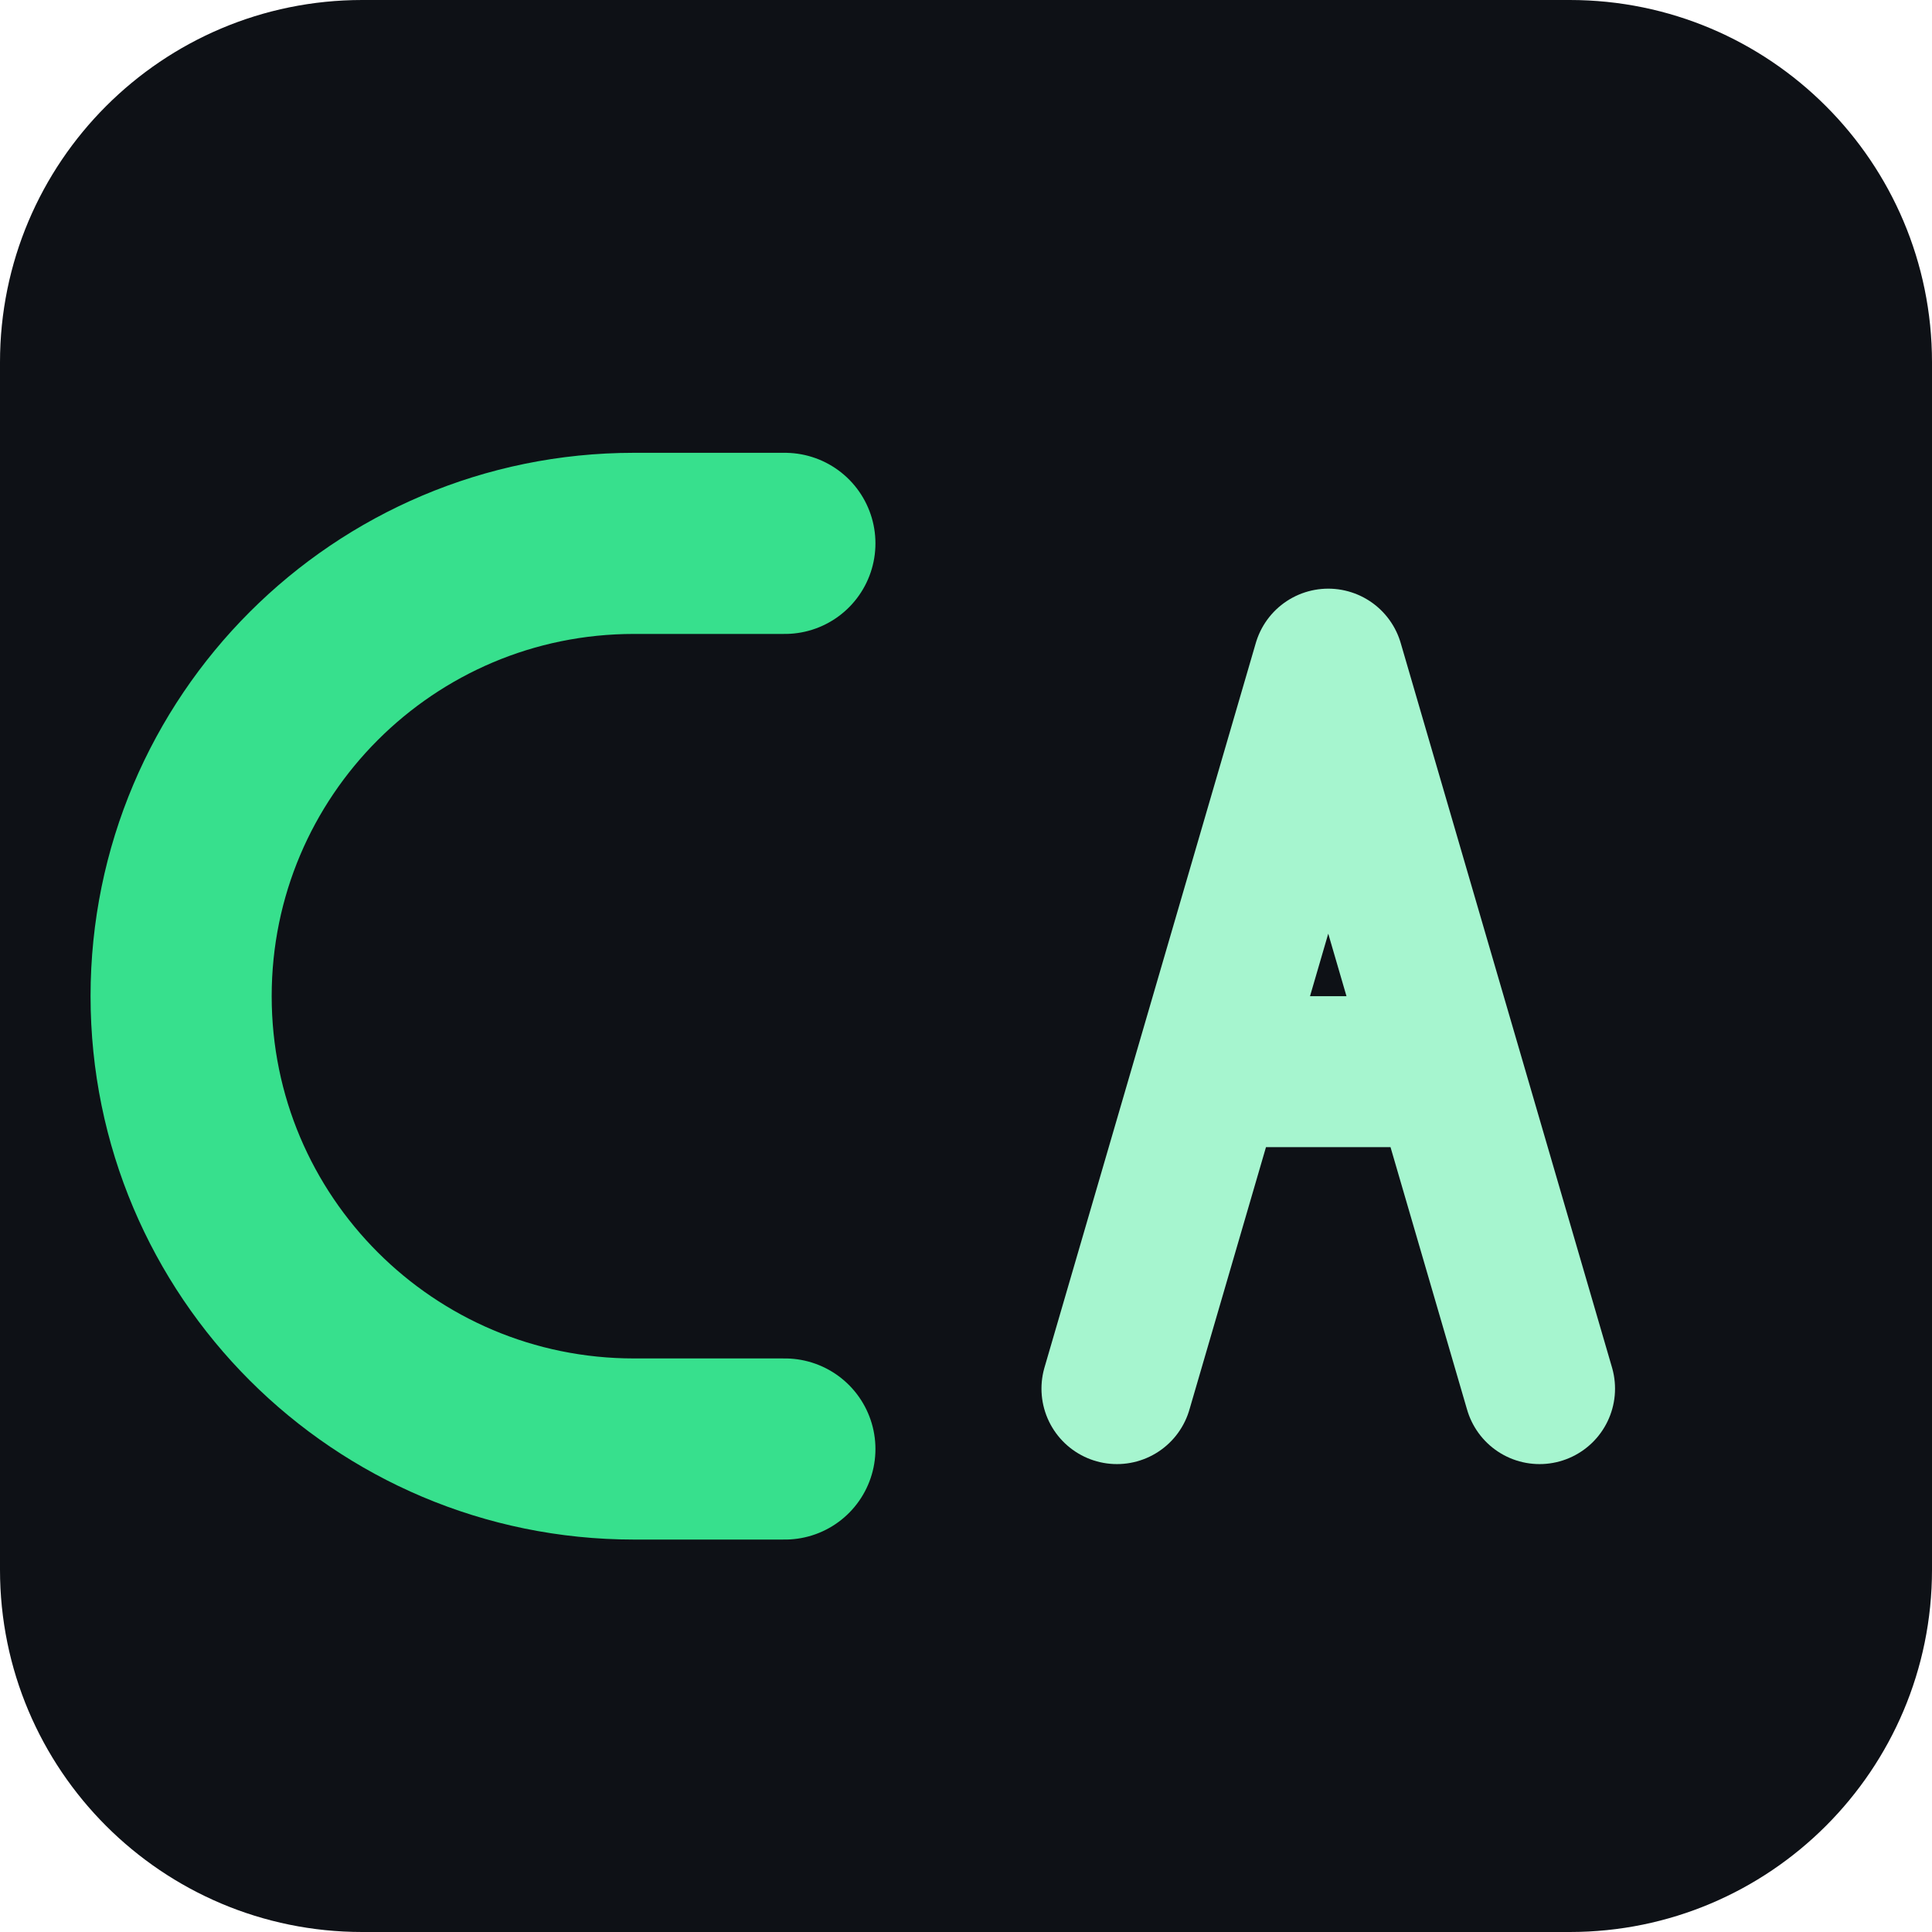
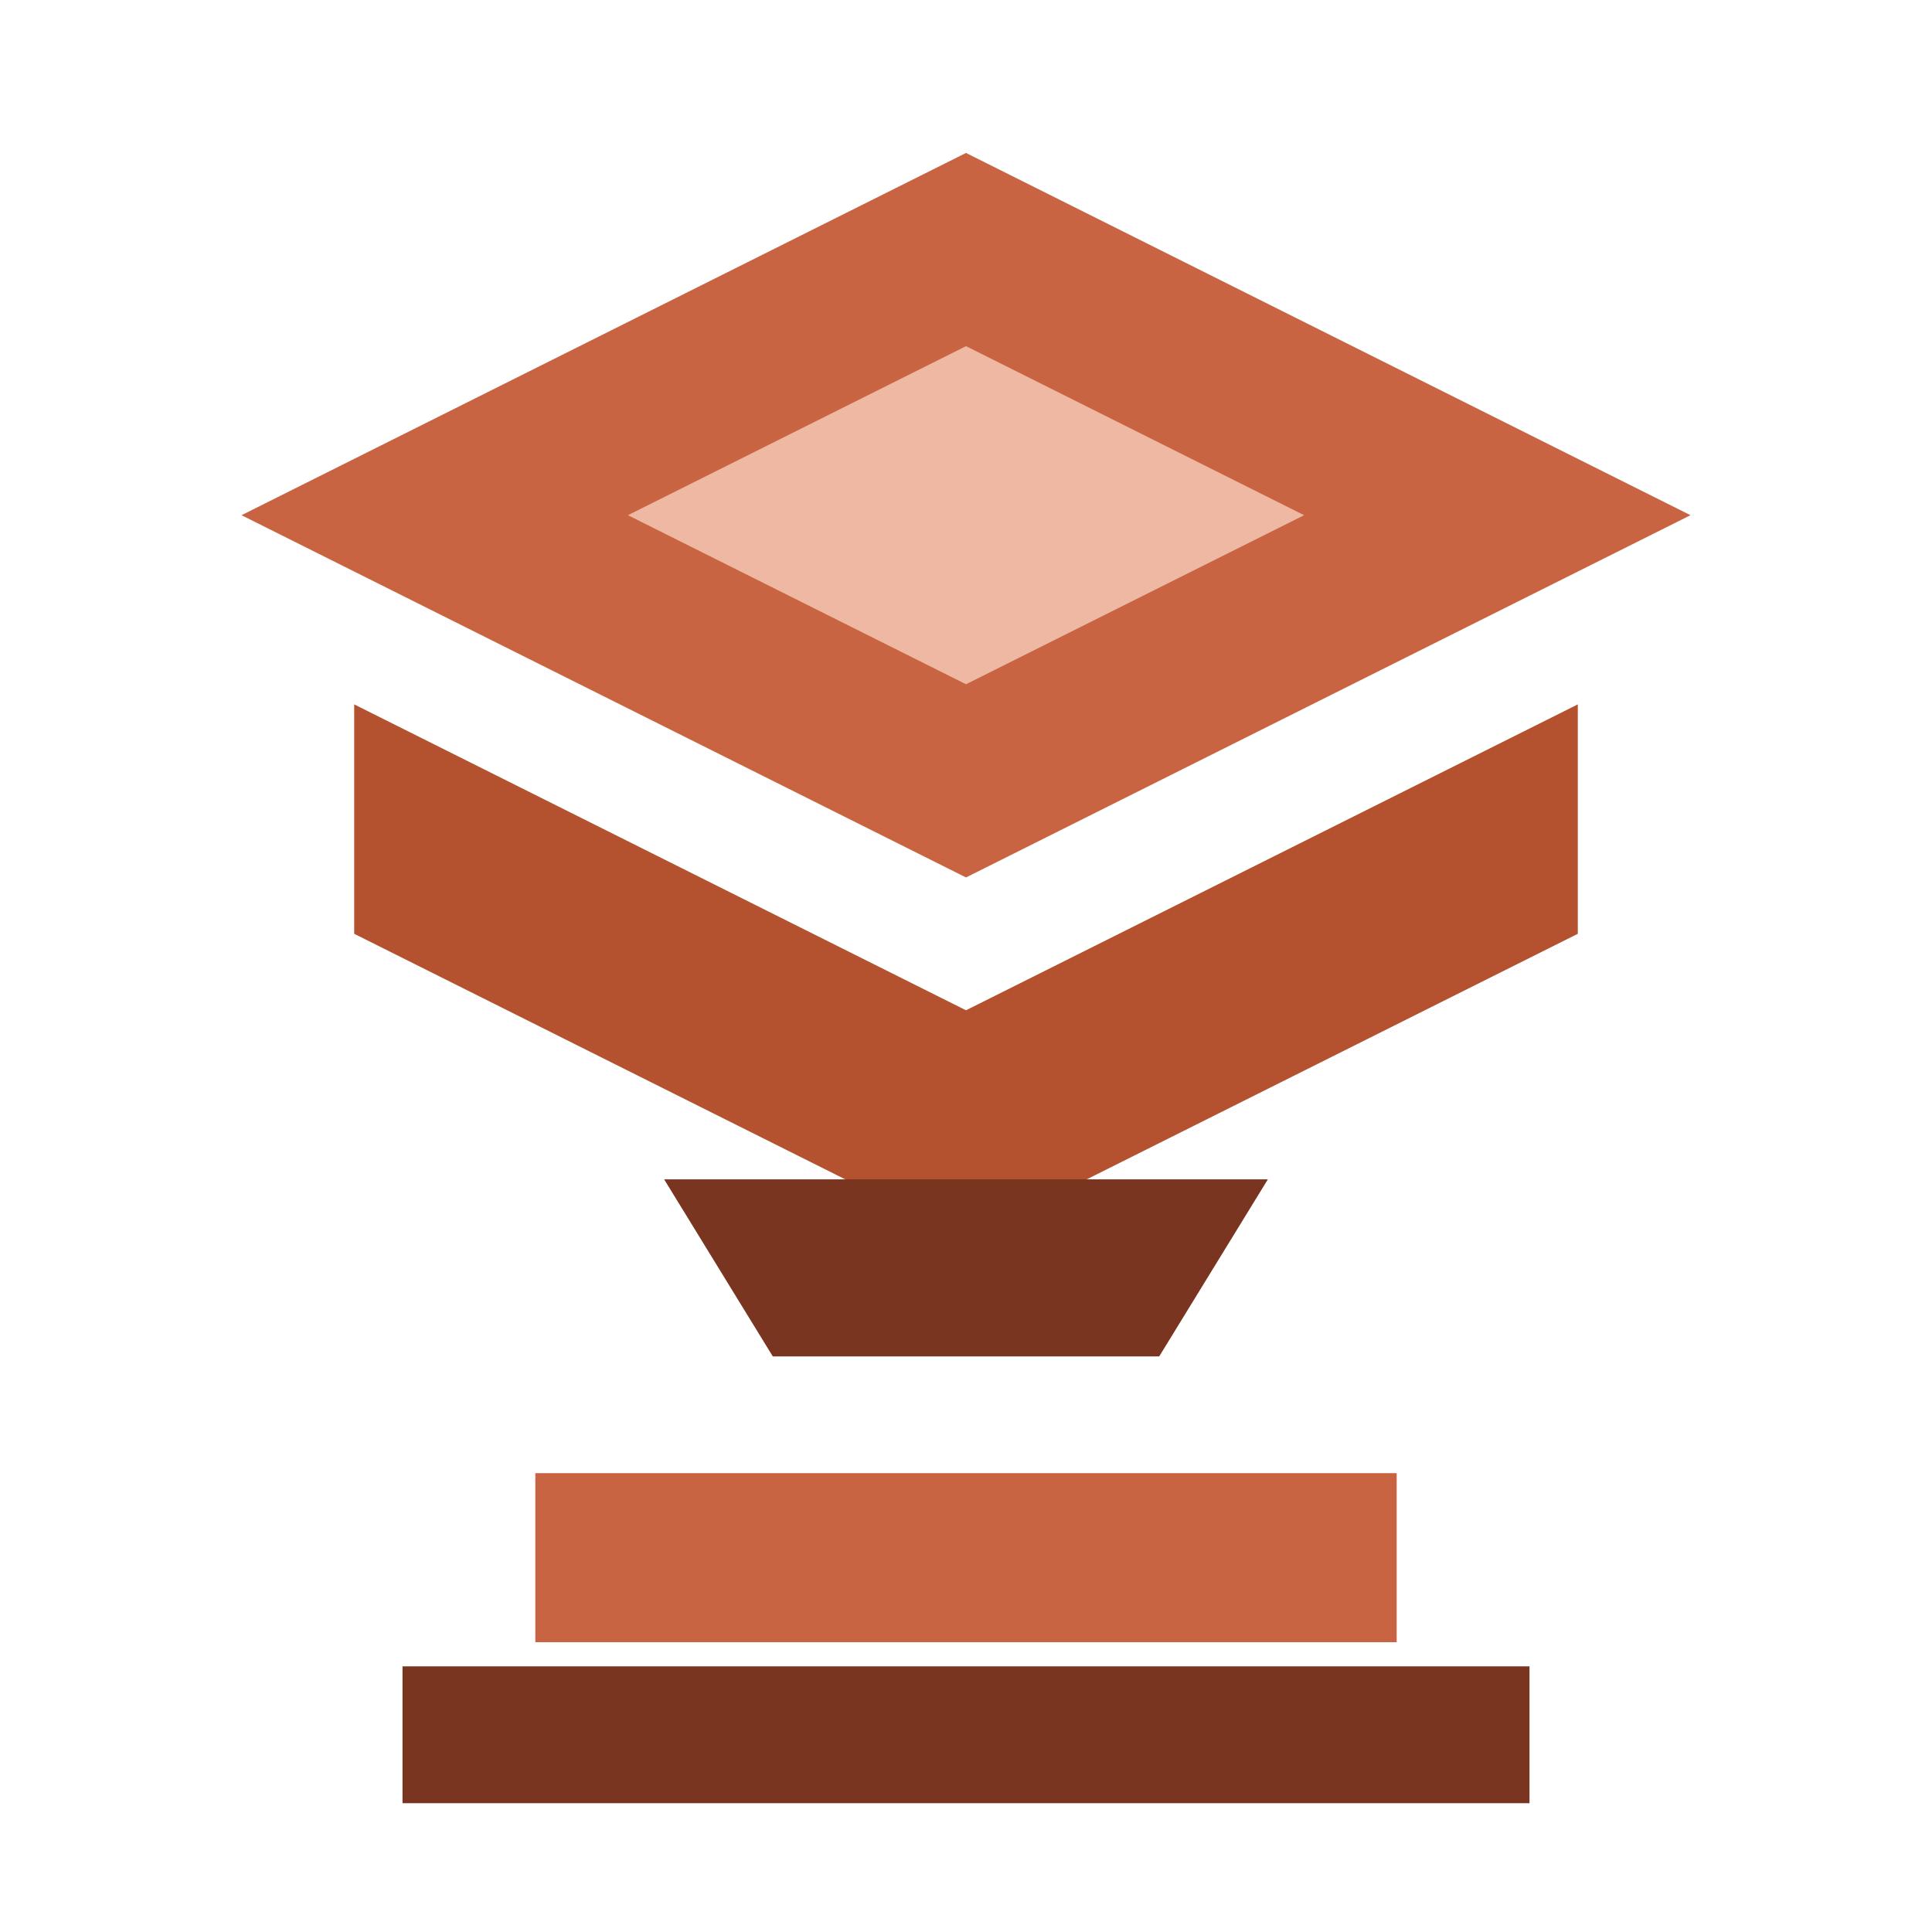
- <svg xmlns="http://www.w3.org/2000/svg" width="64" height="64" viewBox="0 0 64 64" fill="none">
-   <rect width="64" height="64" rx="12" fill="#0E1116" />
-   <path d="M26 18H21C12.716 18 6 24.716 6 33C6 41.284 12.716 48 21 48H26" stroke="#37E08D" stroke-width="6" stroke-linecap="round" />
-   <path d="M37 46L44 22L51 46M40.2 35.5H47.8" stroke="#A6F5CF" stroke-width="5" stroke-linecap="round" stroke-linejoin="round" />
+ <svg xmlns="http://www.w3.org/2000/svg" width="64" height="64" viewBox="0 0 48 48" fill="none">
+   <path d="M24 3.8 42 12.8 24 21.8 6 12.8 24 3.8Z" fill="#C96442" />
+   <path d="M24 8.6 32.4 12.8 24 17 15.6 12.8 24 8.6Z" fill="#EFB8A2" />
+   <path d="M8.8 17.5 24 25.1l15.2-7.6v5.7L24 30.8 8.8 23.2v-5.7Z" fill="#B4522F" />
+   <path d="M16.5 29.3h15l-2.7 4.4h-9.6l-2.7-4.4Z" fill="#7A3520" />
+   <path d="M13.3 36.6h21.4v4.2H13.3v-4.2Z" fill="#C96442" />
+   <path d="M10 41.4h28v3.4H10v-3.4Z" fill="#7A3520" />
</svg>
